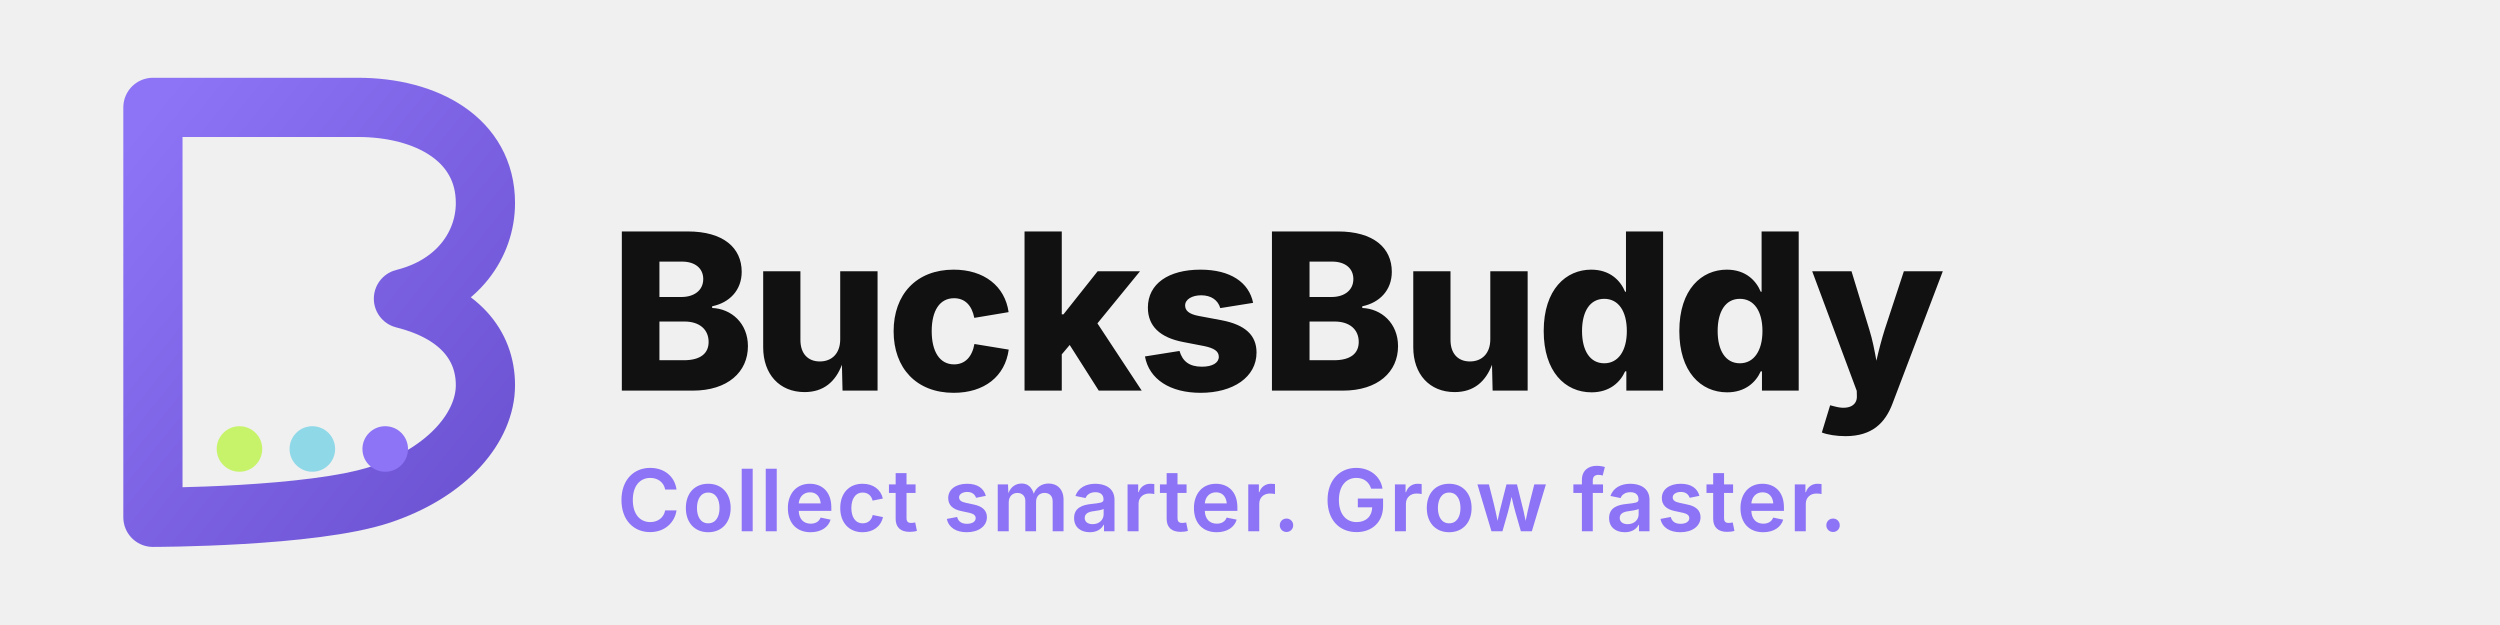
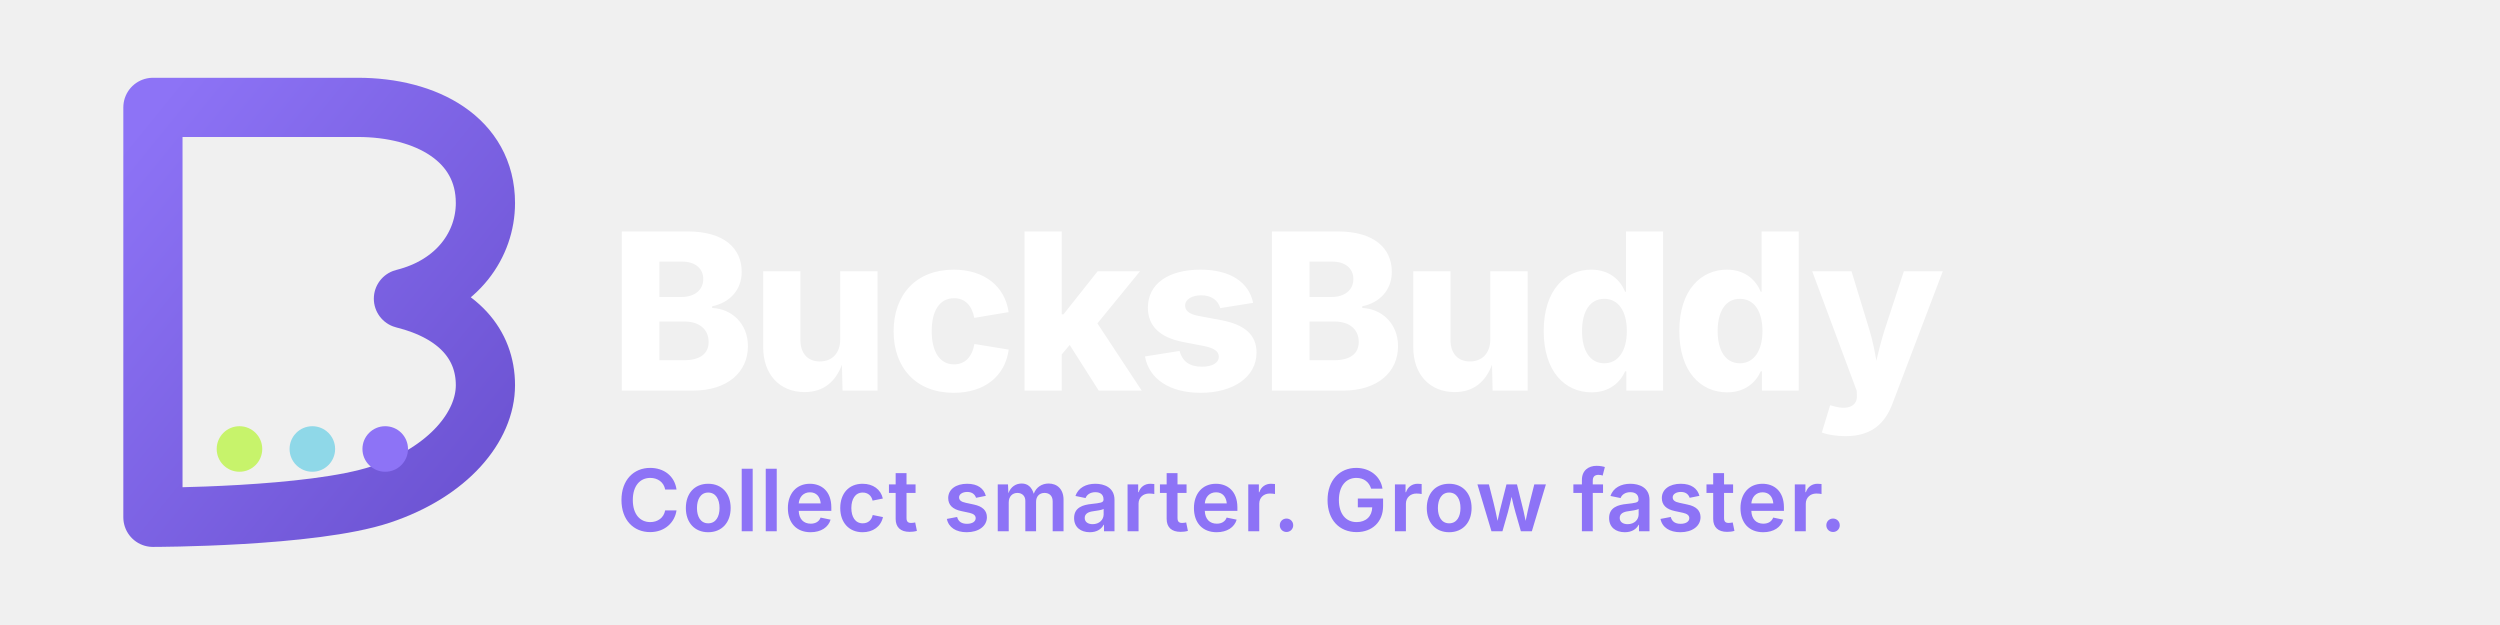
<svg xmlns="http://www.w3.org/2000/svg" viewBox="0 0 320 80" width="320" height="80">
  <defs>
-     <linearGradient id="bLogoGrad" x1="0%" y1="0%" x2="100%" y2="100%">
+     <linearGradient id="bLogoGradW" x1="0%" y1="0%" x2="100%" y2="100%">
      <stop offset="0%" style="stop-color:#8D73F6;stop-opacity:1" />
      <stop offset="100%" style="stop-color:#6B52D1;stop-opacity:1" />
    </linearGradient>
  </defs>
  <g transform="translate(5, 5) scale(0.583)">
-     <path d="       M 25 15       L 25 105       C 25 105 60 105 75 100       C 90 95 98 85 98 76       C 98 67 92 60 80 57       C 92 54 98 45 98 36       C 98 22 85 15 70 15       Z     " fill="none" stroke="url(#bLogoGrad)" stroke-width="13" stroke-linecap="round" stroke-linejoin="round" />
-     <line x1="25" y1="60" x2="78" y2="60" stroke="url(#bLogoGrad)" stroke-width="13" stroke-linecap="round" />
+     <path d="       M 25 15       L 25 105       C 25 105 60 105 75 100       C 90 95 98 85 98 76       C 98 67 92 60 80 57       C 92 54 98 45 98 36       C 98 22 85 15 70 15       Z     " fill="none" stroke="url(#bLogoGradW)" stroke-width="13" stroke-linecap="round" stroke-linejoin="round" />
+     <line x1="25" y1="60" x2="78" y2="60" stroke="url(#bLogoGradW)" stroke-width="13" stroke-linecap="round" />
    <circle cx="44" cy="90" r="5" fill="#C7F36B" />
    <circle cx="60" cy="90" r="5" fill="#8FD8E8" />
    <circle cx="76" cy="90" r="5" fill="#8D73F6" />
  </g>
-   <text x="78" y="50" font-family="'Sora', 'Inter', sans-serif" font-weight="800" font-size="28" fill="#111111" letter-spacing="-0.5">BucksBuddy</text>
+   <text x="78" y="50" font-family="'Sora', 'Inter', sans-serif" font-weight="800" font-size="28" fill="#FFFFFF" letter-spacing="-0.5">BucksBuddy</text>
  <text x="79" y="68" font-family="'Sora', 'Inter', sans-serif" font-weight="600" font-size="11" fill="#8D73F6" letter-spacing="0.2">Collect smarter. Grow faster.</text>
</svg>
